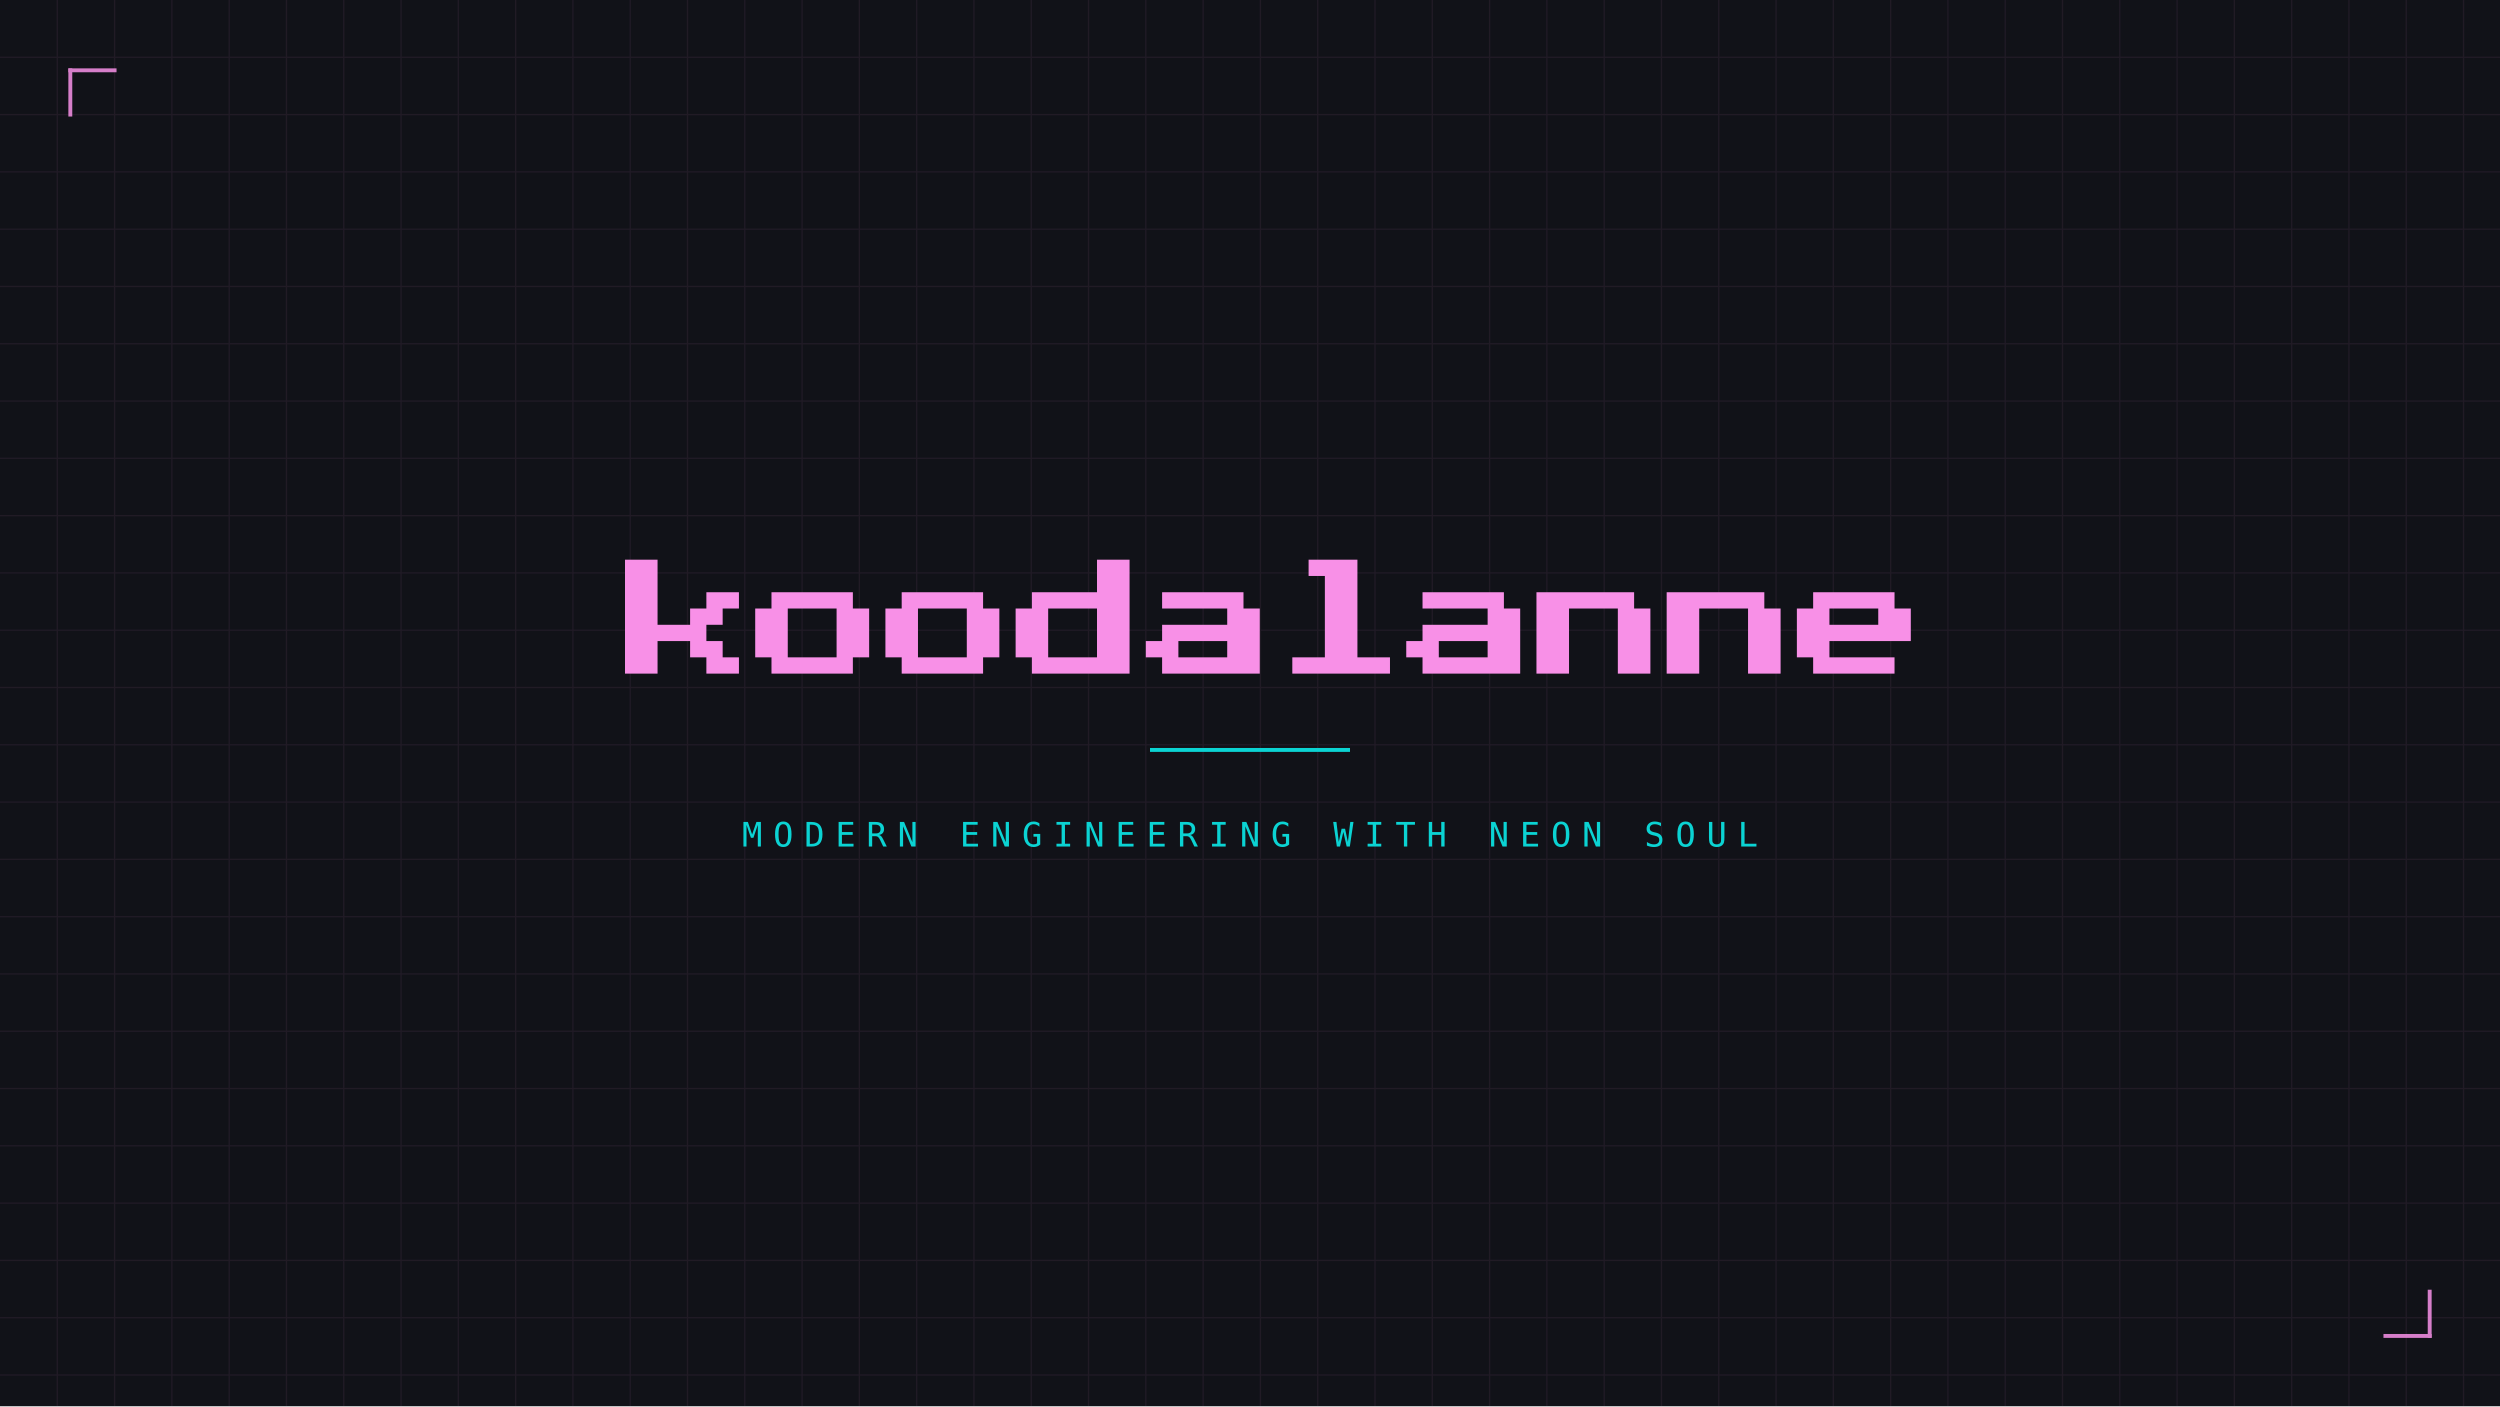
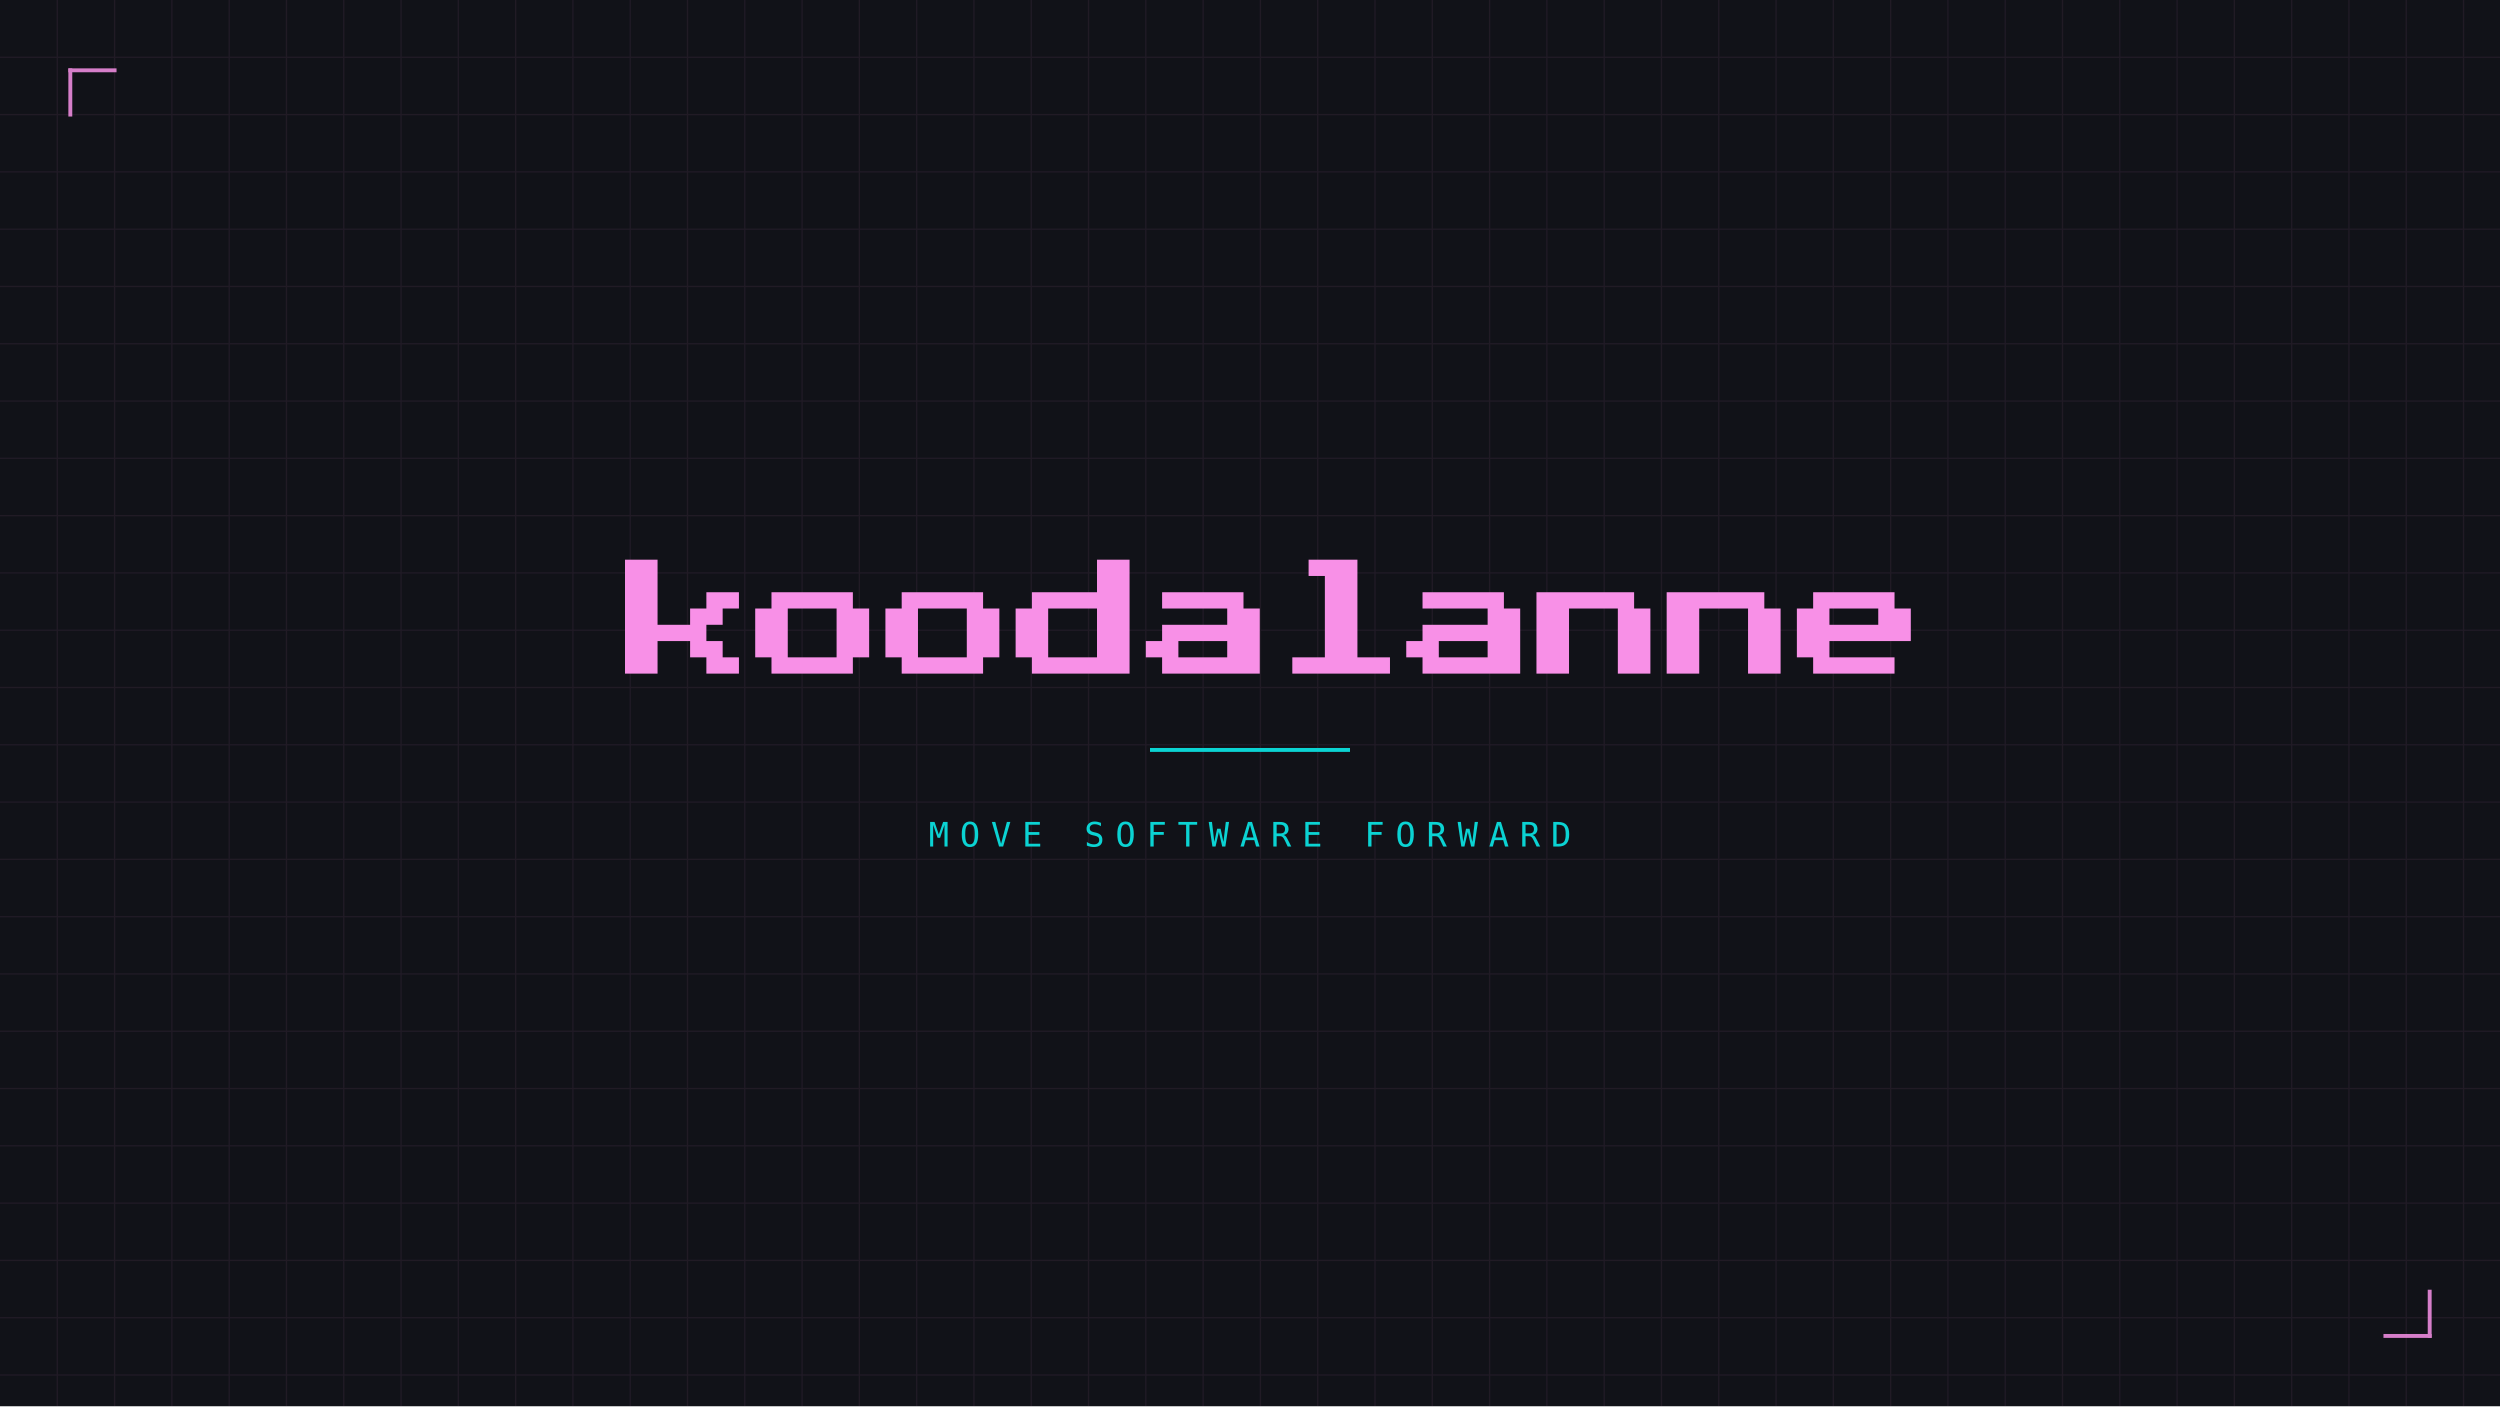
<svg xmlns="http://www.w3.org/2000/svg" viewBox="0 0 1920 1080" width="1920" height="1080" role="img" aria-label="koodalanne wallpaper — grid + slogan">
  <rect width="1920" height="1080" fill="#111218" />
  <g stroke="#f890e7" stroke-width="1" opacity="0.07">
    <line x1="44" y1="0" x2="44" y2="1080" />
    <line x1="88" y1="0" x2="88" y2="1080" />
    <line x1="132" y1="0" x2="132" y2="1080" />
    <line x1="176" y1="0" x2="176" y2="1080" />
    <line x1="220" y1="0" x2="220" y2="1080" />
    <line x1="264" y1="0" x2="264" y2="1080" />
    <line x1="308" y1="0" x2="308" y2="1080" />
    <line x1="352" y1="0" x2="352" y2="1080" />
    <line x1="396" y1="0" x2="396" y2="1080" />
    <line x1="440" y1="0" x2="440" y2="1080" />
    <line x1="484" y1="0" x2="484" y2="1080" />
    <line x1="528" y1="0" x2="528" y2="1080" />
    <line x1="572" y1="0" x2="572" y2="1080" />
    <line x1="616" y1="0" x2="616" y2="1080" />
    <line x1="660" y1="0" x2="660" y2="1080" />
    <line x1="704" y1="0" x2="704" y2="1080" />
    <line x1="748" y1="0" x2="748" y2="1080" />
    <line x1="792" y1="0" x2="792" y2="1080" />
    <line x1="836" y1="0" x2="836" y2="1080" />
    <line x1="880" y1="0" x2="880" y2="1080" />
    <line x1="924" y1="0" x2="924" y2="1080" />
    <line x1="968" y1="0" x2="968" y2="1080" />
    <line x1="1012" y1="0" x2="1012" y2="1080" />
    <line x1="1056" y1="0" x2="1056" y2="1080" />
    <line x1="1100" y1="0" x2="1100" y2="1080" />
    <line x1="1144" y1="0" x2="1144" y2="1080" />
    <line x1="1188" y1="0" x2="1188" y2="1080" />
    <line x1="1232" y1="0" x2="1232" y2="1080" />
    <line x1="1276" y1="0" x2="1276" y2="1080" />
    <line x1="1320" y1="0" x2="1320" y2="1080" />
    <line x1="1364" y1="0" x2="1364" y2="1080" />
    <line x1="1408" y1="0" x2="1408" y2="1080" />
    <line x1="1452" y1="0" x2="1452" y2="1080" />
    <line x1="1496" y1="0" x2="1496" y2="1080" />
    <line x1="1540" y1="0" x2="1540" y2="1080" />
    <line x1="1584" y1="0" x2="1584" y2="1080" />
    <line x1="1628" y1="0" x2="1628" y2="1080" />
    <line x1="1672" y1="0" x2="1672" y2="1080" />
    <line x1="1716" y1="0" x2="1716" y2="1080" />
    <line x1="1760" y1="0" x2="1760" y2="1080" />
    <line x1="1804" y1="0" x2="1804" y2="1080" />
    <line x1="1848" y1="0" x2="1848" y2="1080" />
    <line x1="1892" y1="0" x2="1892" y2="1080" />
    <line x1="0" y1="44" x2="1920" y2="44" />
    <line x1="0" y1="88" x2="1920" y2="88" />
    <line x1="0" y1="132" x2="1920" y2="132" />
    <line x1="0" y1="176" x2="1920" y2="176" />
    <line x1="0" y1="220" x2="1920" y2="220" />
    <line x1="0" y1="264" x2="1920" y2="264" />
    <line x1="0" y1="308" x2="1920" y2="308" />
    <line x1="0" y1="352" x2="1920" y2="352" />
    <line x1="0" y1="396" x2="1920" y2="396" />
    <line x1="0" y1="440" x2="1920" y2="440" />
    <line x1="0" y1="484" x2="1920" y2="484" />
    <line x1="0" y1="528" x2="1920" y2="528" />
    <line x1="0" y1="572" x2="1920" y2="572" />
    <line x1="0" y1="616" x2="1920" y2="616" />
    <line x1="0" y1="660" x2="1920" y2="660" />
    <line x1="0" y1="704" x2="1920" y2="704" />
    <line x1="0" y1="748" x2="1920" y2="748" />
    <line x1="0" y1="792" x2="1920" y2="792" />
    <line x1="0" y1="836" x2="1920" y2="836" />
    <line x1="0" y1="880" x2="1920" y2="880" />
    <line x1="0" y1="924" x2="1920" y2="924" />
    <line x1="0" y1="968" x2="1920" y2="968" />
    <line x1="0" y1="1012" x2="1920" y2="1012" />
    <line x1="0" y1="1056" x2="1920" y2="1056" />
  </g>
  <g transform="translate(480,429.84) scale(0.1)" fill="#f890e7">
    <g transform="translate(0,1000) scale(1,-1)">
      <path transform="translate(0,0)" d="M0 125V1000H250V500H500V625H625V750H875V625H750V500H625V375H750V250H875V125H625V250H500V375H250V125Z" />
      <path transform="translate(1000,0)" d="M125 125V250H0V625H125V750H750V625H875V250H750V125ZM250 250H625V625H250Z" />
      <path transform="translate(2000,0)" d="M125 125V250H0V625H125V750H750V625H875V250H750V125ZM250 250H625V625H250Z" />
      <path transform="translate(3000,0)" d="M125 125V250H0V625H125V750H625V1000H875V125ZM250 250H625V625H250Z" />
      <path transform="translate(4000,0)" d="M125 125V250H0V375H125V500H625V625H125V750H750V625H875V125ZM250 250H625V375H250Z" />
      <path transform="translate(5000,0)" d="M125 125V250H375V875H250V1000H625V250H875V125Z" />
      <path transform="translate(6000,0)" d="M125 125V250H0V375H125V500H625V625H125V750H750V625H875V125ZM250 250H625V375H250Z" />
      <path transform="translate(7000,0)" d="M0 125V750H750V625H875V125H625V625H250V125Z" />
      <path transform="translate(8000,0)" d="M0 125V750H750V625H875V125H625V625H250V125Z" />
      <path transform="translate(9000,0)" d="M125 125V250H0V625H125V750H750V625H875V375H250V250H750V125ZM250 500H625V625H250Z" />
    </g>
  </g>
  <rect x="883.2" y="574.45" width="153.6" height="3" fill="#0bd3d3" />
-   <text x="960" y="650.16" text-anchor="middle" font-family="'JetBrains Mono', monospace" font-size="25.92" letter-spacing="8.29" fill="#0bd3d3">MODERN ENGINEERING WITH NEON SOUL</text>
+   <text x="960" y="650.16" text-anchor="middle" font-family="'JetBrains Mono', monospace" font-size="25.92" letter-spacing="8.29" fill="#0bd3d3">MOVE SOFTWARE FORWARD</text>
  <g opacity="0.85">
    <line x1="54" y1="54" x2="88" y2="54" stroke="#f890e7" stroke-width="3" stroke-linecap="square" />
    <line x1="54" y1="54" x2="54" y2="88" stroke="#f890e7" stroke-width="3" stroke-linecap="square" />
    <line x1="1866" y1="1026" x2="1832" y2="1026" stroke="#f890e7" stroke-width="3" stroke-linecap="square" />
    <line x1="1866" y1="1026" x2="1866" y2="992" stroke="#f890e7" stroke-width="3" stroke-linecap="square" />
  </g>
</svg>
